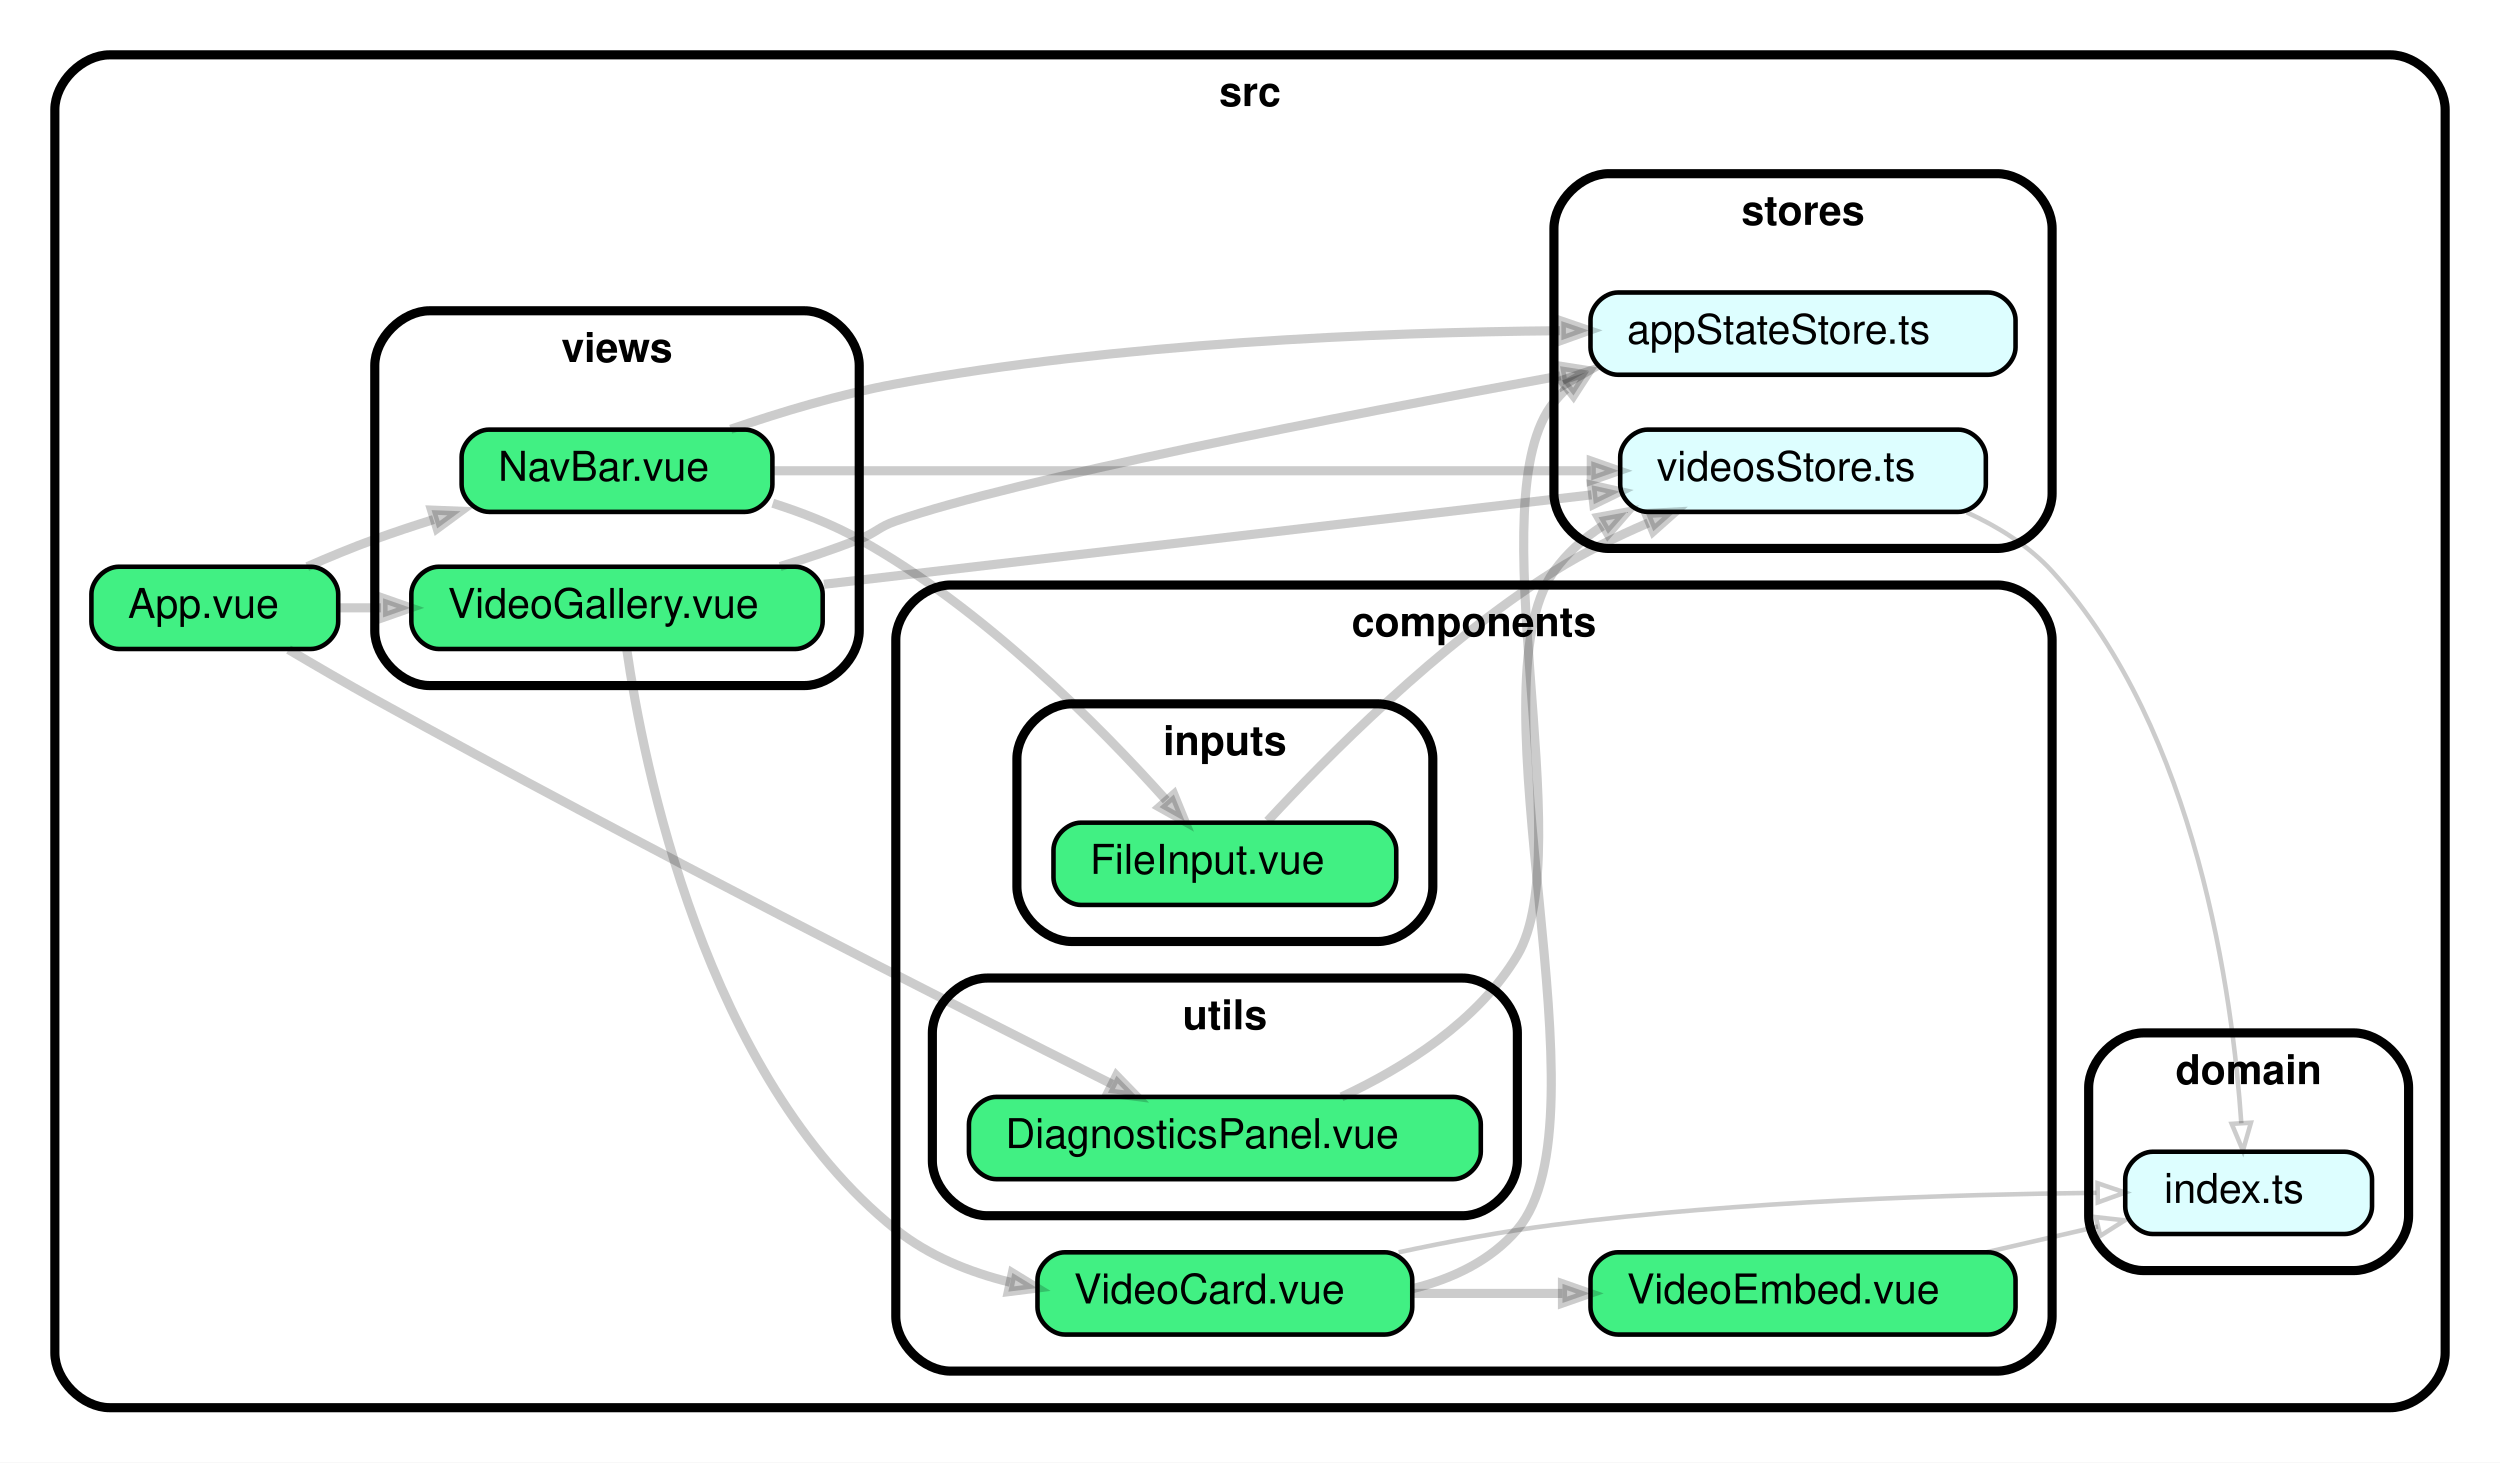
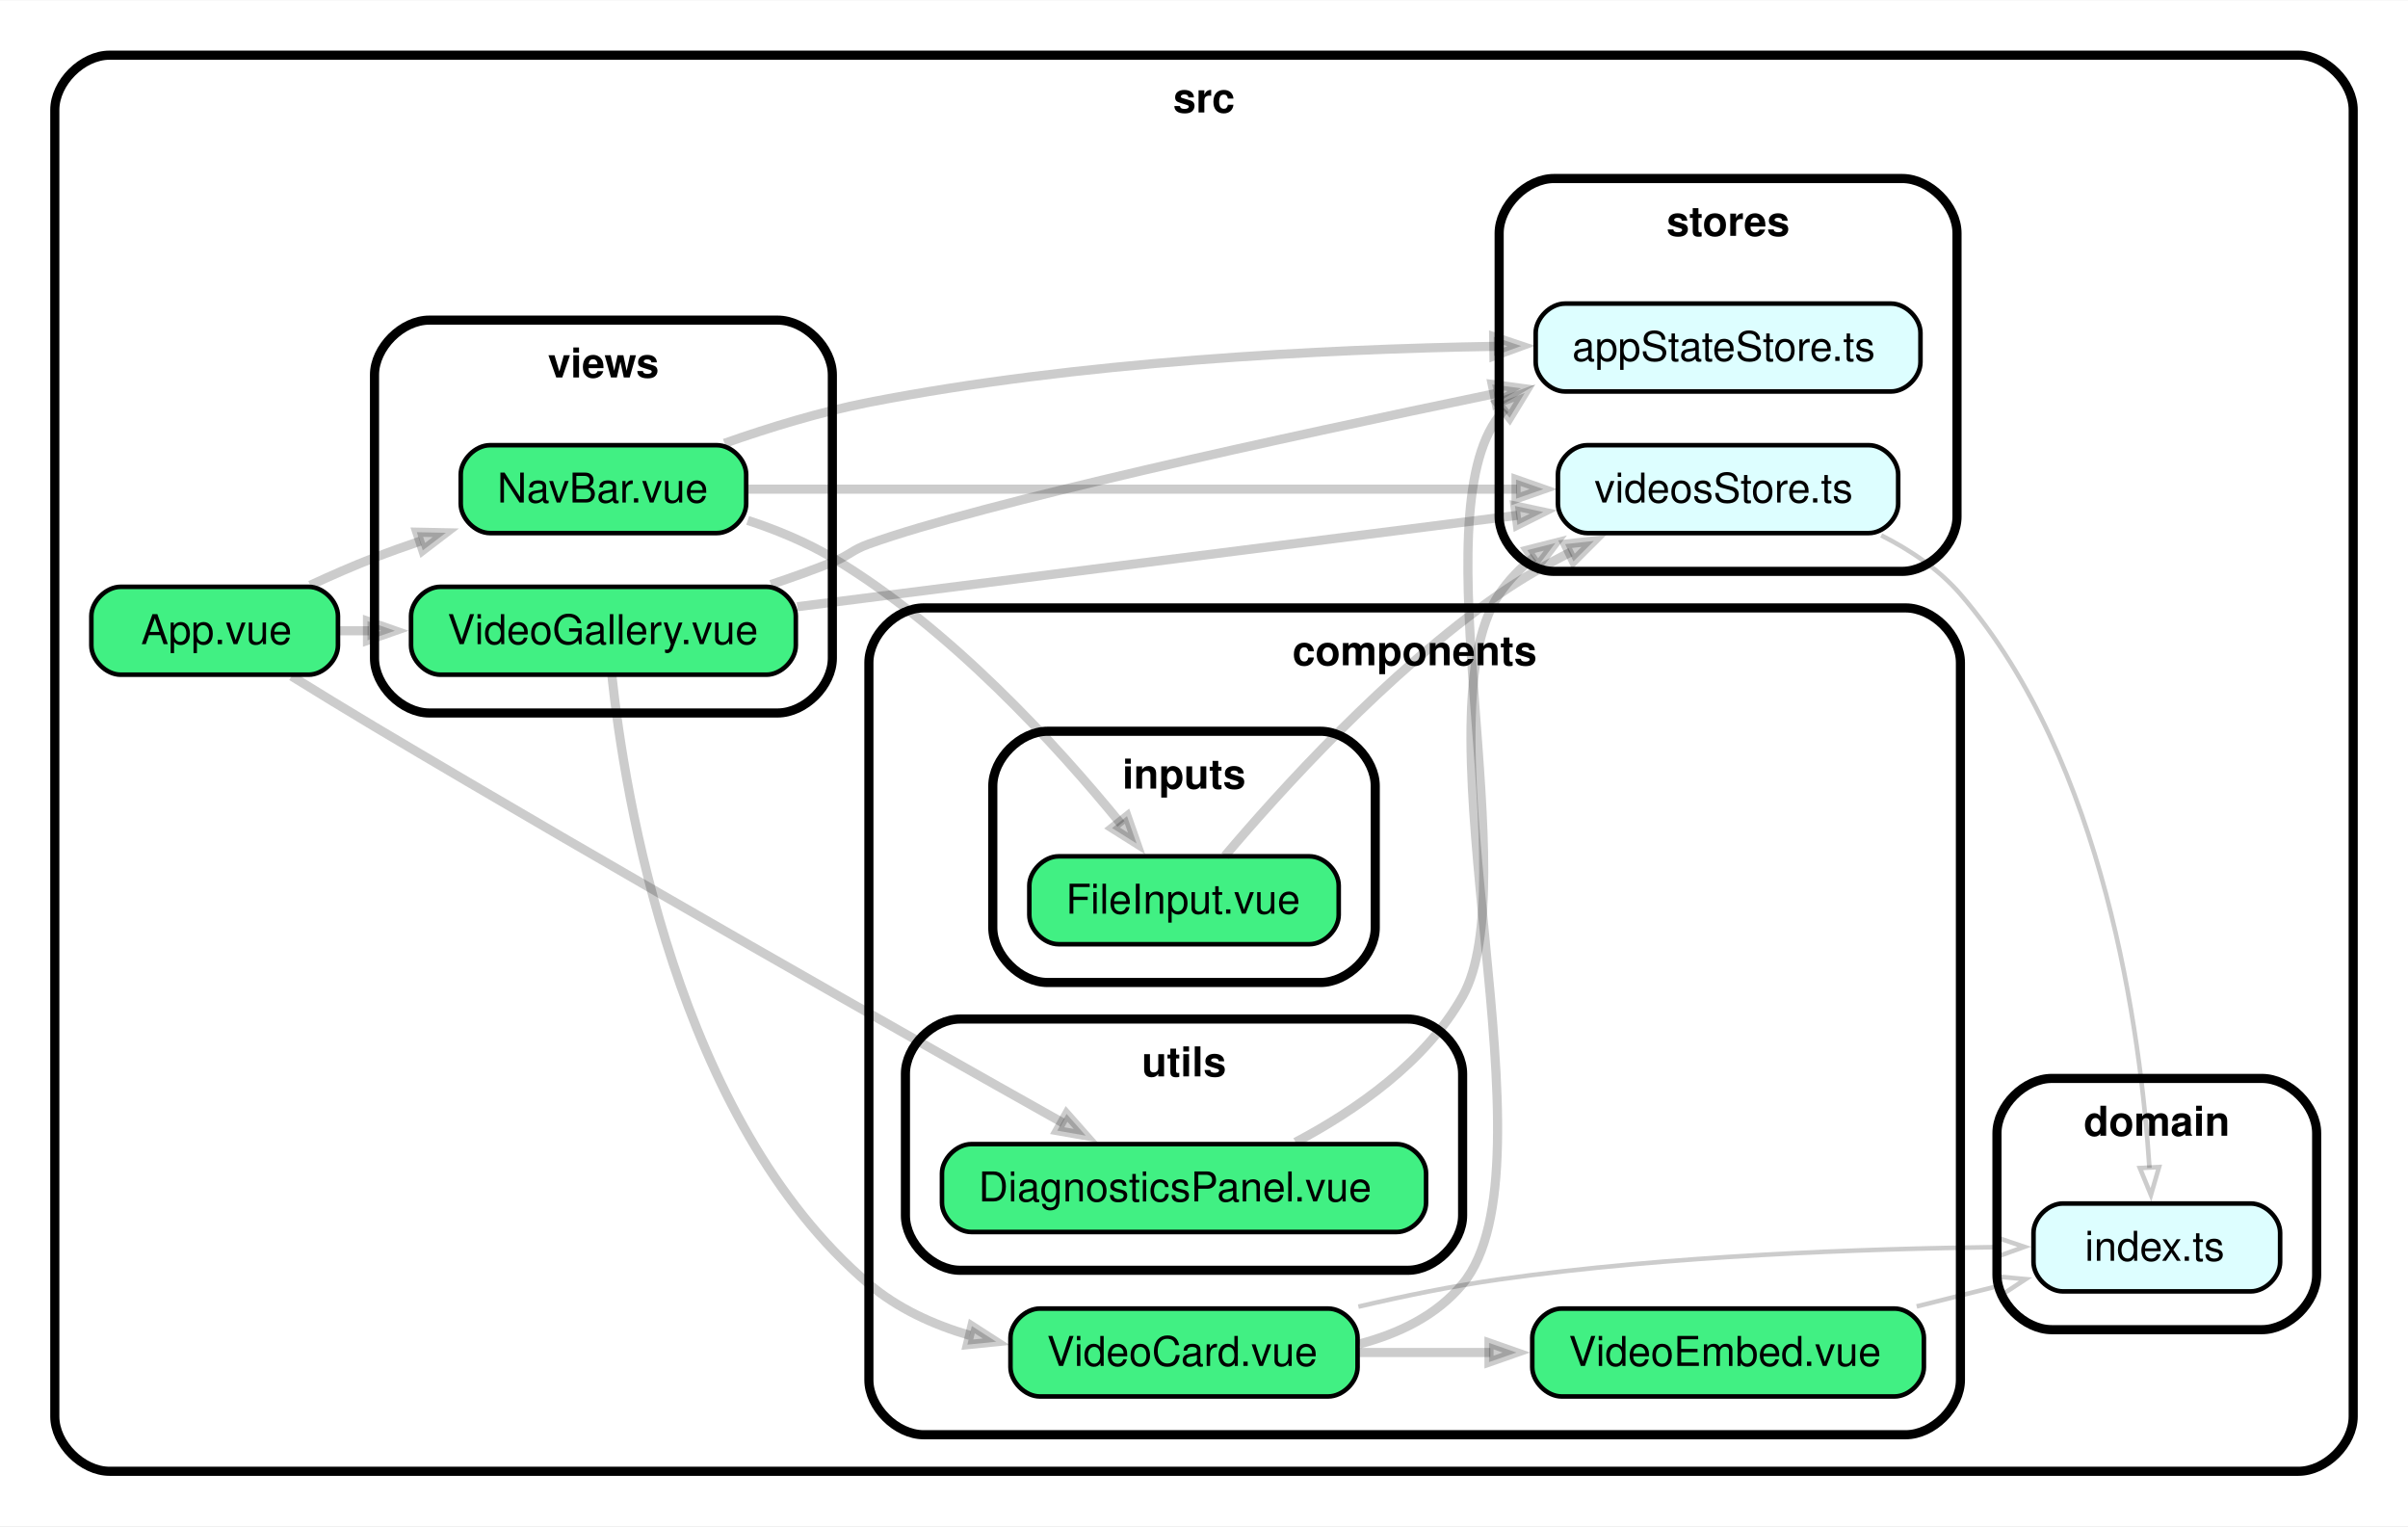
- <svg xmlns="http://www.w3.org/2000/svg" xmlns:xlink="http://www.w3.org/1999/xlink" width="547pt" height="320pt" viewBox="0.00 0.00 547.00 320.00">
-   <g id="graph0" class="graph" transform="scale(1 1) rotate(0) translate(4 316)">
-     <polygon fill="white" stroke="transparent" points="-4,4 -4,-316 543,-316 543,4 -4,4" />
+ <svg xmlns="http://www.w3.org/2000/svg" xmlns:xlink="http://www.w3.org/1999/xlink" width="527pt" height="334pt" viewBox="0.00 0.00 527.25 334.00">
+   <g id="graph0" class="graph" transform="scale(1 1) rotate(0) translate(4 330)">
+     <polygon fill="white" stroke="none" points="-4,4 -4,-330 523.25,-330 523.25,4 -4,4" />
    <g id="clust1" class="cluster">
-       <path fill="#ffffff" stroke="black" stroke-width="2" d="M20,-8C20,-8 519,-8 519,-8 525,-8 531,-14 531,-20 531,-20 531,-292 531,-292 531,-298 525,-304 519,-304 519,-304 20,-304 20,-304 14,-304 8,-298 8,-292 8,-292 8,-20 8,-20 8,-14 14,-8 20,-8" />
-       <text text-anchor="middle" x="269.5" y="-292.8" font-family="Helvetica,sans-Serif" font-weight="bold" font-size="9.00">src</text>
+       <path fill="#ffffff" stroke="black" stroke-width="2" d="M20,-8C20,-8 499.25,-8 499.25,-8 505.25,-8 511.25,-14 511.25,-20 511.25,-20 511.25,-306 511.25,-306 511.25,-312 505.25,-318 499.25,-318 499.25,-318 20,-318 20,-318 14,-318 8,-312 8,-306 8,-306 8,-20 8,-20 8,-14 14,-8 20,-8" />
+       <text text-anchor="middle" x="259.62" y="-305.45" font-family="Helvetica,sans-Serif" font-weight="bold" font-size="9.00">src</text>
+     </g>
+     <g id="clust5" class="cluster">
+       <path fill="#ffffff" stroke="black" stroke-width="2" d="M445.25,-39C445.25,-39 491.25,-39 491.25,-39 497.25,-39 503.25,-45 503.25,-51 503.25,-51 503.25,-82 503.25,-82 503.25,-88 497.25,-94 491.25,-94 491.25,-94 445.25,-94 445.25,-94 439.25,-94 433.25,-88 433.25,-82 433.25,-82 433.25,-51 433.25,-51 433.25,-45 439.25,-39 445.25,-39" />
+       <text text-anchor="middle" x="468.25" y="-81.45" font-family="Helvetica,sans-Serif" font-weight="bold" font-size="9.00">domain</text>
    </g>
    <g id="clust2" class="cluster">
-       <path fill="#ffffff" stroke="black" stroke-width="2" d="M204,-16C204,-16 433,-16 433,-16 439,-16 445,-22 445,-28 445,-28 445,-176 445,-176 445,-182 439,-188 433,-188 433,-188 204,-188 204,-188 198,-188 192,-182 192,-176 192,-176 192,-28 192,-28 192,-22 198,-16 204,-16" />
-       <text text-anchor="middle" x="318.5" y="-176.8" font-family="Helvetica,sans-Serif" font-weight="bold" font-size="9.00">components</text>
+       <path fill="#ffffff" stroke="black" stroke-width="2" d="M198.25,-16C198.25,-16 413.25,-16 413.25,-16 419.25,-16 425.25,-22 425.25,-28 425.25,-28 425.25,-185 425.25,-185 425.25,-191 419.25,-197 413.25,-197 413.25,-197 198.25,-197 198.25,-197 192.25,-197 186.25,-191 186.25,-185 186.25,-185 186.25,-28 186.25,-28 186.25,-22 192.25,-16 198.25,-16" />
+       <text text-anchor="middle" x="305.75" y="-184.45" font-family="Helvetica,sans-Serif" font-weight="bold" font-size="9.00">components</text>
    </g>
    <g id="clust3" class="cluster">
-       <path fill="#ffffff" stroke="black" stroke-width="2" d="M230.5,-110C230.5,-110 297.5,-110 297.5,-110 303.5,-110 309.5,-116 309.5,-122 309.5,-122 309.5,-150 309.5,-150 309.5,-156 303.5,-162 297.5,-162 297.5,-162 230.5,-162 230.5,-162 224.5,-162 218.5,-156 218.5,-150 218.5,-150 218.5,-122 218.5,-122 218.5,-116 224.5,-110 230.5,-110" />
-       <text text-anchor="middle" x="264" y="-150.8" font-family="Helvetica,sans-Serif" font-weight="bold" font-size="9.00">inputs</text>
+       <path fill="#ffffff" stroke="black" stroke-width="2" d="M225.38,-115C225.38,-115 285.12,-115 285.12,-115 291.12,-115 297.12,-121 297.12,-127 297.12,-127 297.12,-158 297.12,-158 297.12,-164 291.12,-170 285.12,-170 285.12,-170 225.38,-170 225.38,-170 219.38,-170 213.38,-164 213.38,-158 213.38,-158 213.38,-127 213.38,-127 213.38,-121 219.38,-115 225.38,-115" />
+       <text text-anchor="middle" x="255.25" y="-157.45" font-family="Helvetica,sans-Serif" font-weight="bold" font-size="9.00">inputs</text>
    </g>
    <g id="clust4" class="cluster">
-       <path fill="#ffffff" stroke="black" stroke-width="2" d="M212,-50C212,-50 316,-50 316,-50 322,-50 328,-56 328,-62 328,-62 328,-90 328,-90 328,-96 322,-102 316,-102 316,-102 212,-102 212,-102 206,-102 200,-96 200,-90 200,-90 200,-62 200,-62 200,-56 206,-50 212,-50" />
-       <text text-anchor="middle" x="264" y="-90.8" font-family="Helvetica,sans-Serif" font-weight="bold" font-size="9.00">utils</text>
-     </g>
-     <g id="clust5" class="cluster">
-       <path fill="#ffffff" stroke="black" stroke-width="2" d="M465,-38C465,-38 511,-38 511,-38 517,-38 523,-44 523,-50 523,-50 523,-78 523,-78 523,-84 517,-90 511,-90 511,-90 465,-90 465,-90 459,-90 453,-84 453,-78 453,-78 453,-50 453,-50 453,-44 459,-38 465,-38" />
-       <text text-anchor="middle" x="488" y="-78.8" font-family="Helvetica,sans-Serif" font-weight="bold" font-size="9.00">domain</text>
+       <path fill="#ffffff" stroke="black" stroke-width="2" d="M206.25,-52C206.25,-52 304.25,-52 304.25,-52 310.25,-52 316.25,-58 316.25,-64 316.25,-64 316.25,-95 316.25,-95 316.25,-101 310.25,-107 304.25,-107 304.25,-107 206.25,-107 206.25,-107 200.25,-107 194.25,-101 194.25,-95 194.25,-95 194.25,-64 194.25,-64 194.25,-58 200.25,-52 206.25,-52" />
+       <text text-anchor="middle" x="255.25" y="-94.45" font-family="Helvetica,sans-Serif" font-weight="bold" font-size="9.00">utils</text>
    </g>
    <g id="clust6" class="cluster">
-       <path fill="#ffffff" stroke="black" stroke-width="2" d="M348,-196C348,-196 433,-196 433,-196 439,-196 445,-202 445,-208 445,-208 445,-266 445,-266 445,-272 439,-278 433,-278 433,-278 348,-278 348,-278 342,-278 336,-272 336,-266 336,-266 336,-208 336,-208 336,-202 342,-196 348,-196" />
-       <text text-anchor="middle" x="390.5" y="-266.8" font-family="Helvetica,sans-Serif" font-weight="bold" font-size="9.00">stores</text>
+       <path fill="#ffffff" stroke="black" stroke-width="2" d="M336.25,-205C336.25,-205 412.5,-205 412.5,-205 418.5,-205 424.5,-211 424.5,-217 424.5,-217 424.5,-279 424.5,-279 424.5,-285 418.5,-291 412.5,-291 412.5,-291 336.25,-291 336.25,-291 330.25,-291 324.25,-285 324.25,-279 324.25,-279 324.25,-217 324.25,-217 324.25,-211 330.25,-205 336.25,-205" />
+       <text text-anchor="middle" x="374.38" y="-278.45" font-family="Helvetica,sans-Serif" font-weight="bold" font-size="9.00">stores</text>
    </g>
    <g id="clust7" class="cluster">
-       <path fill="#ffffff" stroke="black" stroke-width="2" d="M90,-166C90,-166 172,-166 172,-166 178,-166 184,-172 184,-178 184,-178 184,-236 184,-236 184,-242 178,-248 172,-248 172,-248 90,-248 90,-248 84,-248 78,-242 78,-236 78,-236 78,-178 78,-178 78,-172 84,-166 90,-166" />
-       <text text-anchor="middle" x="131" y="-236.8" font-family="Helvetica,sans-Serif" font-weight="bold" font-size="9.00">views</text>
+       <path fill="#ffffff" stroke="black" stroke-width="2" d="M90,-174C90,-174 166.25,-174 166.25,-174 172.25,-174 178.25,-180 178.25,-186 178.25,-186 178.25,-248 178.25,-248 178.25,-254 172.25,-260 166.25,-260 166.25,-260 90,-260 90,-260 84,-260 78,-254 78,-248 78,-248 78,-186 78,-186 78,-180 84,-174 90,-174" />
+       <text text-anchor="middle" x="128.12" y="-247.45" font-family="Helvetica,sans-Serif" font-weight="bold" font-size="9.00">views</text>
    </g>
    <g id="node1" class="node">
      <g id="a_node1">
        <a xlink:href="src/App.vue" xlink:title="App.vue">
-           <path fill="#41f083" stroke="black" d="M64,-192C64,-192 22,-192 22,-192 19,-192 16,-189 16,-186 16,-186 16,-180 16,-180 16,-177 19,-174 22,-174 22,-174 64,-174 64,-174 67,-174 70,-177 70,-180 70,-180 70,-186 70,-186 70,-189 67,-192 64,-192" />
-           <text text-anchor="start" x="24" y="-180.8" font-family="Helvetica,sans-Serif" font-size="9.00">App.vue</text>
+           <path fill="#41f083" stroke="black" d="M63.58,-201.62C63.58,-201.62 22.42,-201.62 22.42,-201.62 19.21,-201.62 16,-198.42 16,-195.21 16,-195.21 16,-188.79 16,-188.79 16,-185.58 19.21,-182.38 22.42,-182.38 22.42,-182.38 63.58,-182.38 63.58,-182.38 66.79,-182.38 70,-185.58 70,-188.79 70,-188.79 70,-195.21 70,-195.21 70,-198.42 66.79,-201.62 63.58,-201.62" />
+           <text text-anchor="start" x="26.88" y="-189.07" font-family="Helvetica,sans-Serif" font-size="9.00">App.vue</text>
        </a>
      </g>
    </g>
    <g id="node2" class="node">
      <g id="a_node2">
        <a xlink:href="src/components/utils/DiagnosticsPanel.vue" xlink:title="DiagnosticsPanel.vue">
-           <path fill="#41f083" stroke="black" d="M314,-76C314,-76 214,-76 214,-76 211,-76 208,-73 208,-70 208,-70 208,-64 208,-64 208,-61 211,-58 214,-58 214,-58 314,-58 314,-58 317,-58 320,-61 320,-64 320,-64 320,-70 320,-70 320,-73 317,-76 314,-76" />
-           <text text-anchor="start" x="216" y="-64.8" font-family="Helvetica,sans-Serif" font-size="9.00">DiagnosticsPanel.vue</text>
+           <path fill="#41f083" stroke="black" d="M301.83,-79.62C301.83,-79.62 208.67,-79.62 208.67,-79.62 205.46,-79.62 202.25,-76.42 202.25,-73.21 202.25,-73.21 202.25,-66.79 202.25,-66.79 202.25,-63.58 205.46,-60.38 208.67,-60.38 208.67,-60.38 301.83,-60.38 301.83,-60.38 305.04,-60.38 308.25,-63.58 308.25,-66.79 308.25,-66.79 308.25,-73.21 308.25,-73.21 308.25,-76.42 305.04,-79.62 301.83,-79.62" />
+           <text text-anchor="start" x="210.25" y="-67.08" font-family="Helvetica,sans-Serif" font-size="9.00">DiagnosticsPanel.vue</text>
        </a>
      </g>
    </g>
    <g id="edge1" class="edge">
-       <path fill="none" stroke="#000000" stroke-width="2" stroke-opacity="0.2" d="M59.13,-173.87C64.99,-170.39 71.77,-166.45 78,-163 135.26,-131.33 203.93,-96.5 239.32,-78.78" />
-       <polygon fill="#000000" fill-opacity="0.2" stroke="#000000" stroke-width="2" stroke-opacity="0.2" points="240.28,-80.65 244.71,-76.09 238.41,-76.89 240.28,-80.65" />
+       <path fill="none" stroke="#000000" stroke-width="2" stroke-opacity="0.2" d="M59.85,-182.06C65.55,-178.53 72.04,-174.55 78,-171 131.17,-139.36 194.24,-103.65 228.67,-84.31" />
+       <polygon fill="#000000" fill-opacity="0.2" stroke="#000000" stroke-width="2" stroke-opacity="0.2" points="229.53,-86.23 233.74,-81.47 227.48,-82.57 229.53,-86.23" />
    </g>
    <g id="node3" class="node">
      <g id="a_node3">
        <a xlink:href="src/views/NavBar.vue" xlink:title="NavBar.vue">
-           <path fill="#41f083" stroke="black" d="M159,-222C159,-222 103,-222 103,-222 100,-222 97,-219 97,-216 97,-216 97,-210 97,-210 97,-207 100,-204 103,-204 103,-204 159,-204 159,-204 162,-204 165,-207 165,-210 165,-210 165,-216 165,-216 165,-219 162,-222 159,-222" />
-           <text text-anchor="start" x="105" y="-210.8" font-family="Helvetica,sans-Serif" font-size="9.00">NavBar.vue</text>
+           <path fill="#41f083" stroke="black" d="M152.96,-232.62C152.96,-232.62 103.29,-232.62 103.29,-232.62 100.08,-232.62 96.88,-229.42 96.88,-226.21 96.88,-226.21 96.88,-219.79 96.88,-219.79 96.88,-216.58 100.08,-213.38 103.29,-213.38 103.29,-213.38 152.96,-213.38 152.96,-213.38 156.17,-213.38 159.38,-216.58 159.38,-219.79 159.38,-219.79 159.38,-226.21 159.38,-226.21 159.38,-229.42 156.17,-232.62 152.96,-232.62" />
+           <text text-anchor="start" x="104.88" y="-220.07" font-family="Helvetica,sans-Serif" font-size="9.00">NavBar.vue</text>
        </a>
      </g>
    </g>
    <g id="edge2" class="edge">
-       <path fill="none" stroke="#000000" stroke-width="2" stroke-opacity="0.2" d="M63.23,-192.02C68.01,-194.11 73.15,-196.24 78,-198 82.13,-199.5 86.48,-200.95 90.85,-202.32" />
-       <polygon fill="#000000" fill-opacity="0.2" stroke="#000000" stroke-width="2" stroke-opacity="0.2" points="90.42,-204.39 96.77,-204.14 91.65,-200.37 90.42,-204.39" />
+       <path fill="none" stroke="#000000" stroke-width="2" stroke-opacity="0.2" d="M63.93,-201.96C68.5,-204.08 73.37,-206.22 78,-208 81.23,-209.25 84.61,-210.46 88.02,-211.62" />
+       <polygon fill="#000000" fill-opacity="0.2" stroke="#000000" stroke-width="2" stroke-opacity="0.2" points="87.26,-213.58 93.62,-213.45 88.57,-209.59 87.26,-213.58" />
    </g>
    <g id="node4" class="node">
      <g id="a_node4">
        <a xlink:href="src/views/VideoGallery.vue" xlink:title="VideoGallery.vue">
-           <path fill="#41f083" stroke="black" d="M170,-192C170,-192 92,-192 92,-192 89,-192 86,-189 86,-186 86,-186 86,-180 86,-180 86,-177 89,-174 92,-174 92,-174 170,-174 170,-174 173,-174 176,-177 176,-180 176,-180 176,-186 176,-186 176,-189 173,-192 170,-192" />
-           <text text-anchor="start" x="94" y="-180.8" font-family="Helvetica,sans-Serif" font-size="9.00">VideoGallery.vue</text>
+           <path fill="#41f083" stroke="black" d="M163.83,-201.62C163.83,-201.62 92.42,-201.62 92.42,-201.62 89.21,-201.62 86,-198.42 86,-195.21 86,-195.21 86,-188.79 86,-188.79 86,-185.58 89.21,-182.38 92.42,-182.38 92.42,-182.38 163.83,-182.38 163.83,-182.38 167.04,-182.38 170.25,-185.58 170.25,-188.79 170.25,-188.79 170.25,-195.21 170.25,-195.21 170.25,-198.42 167.04,-201.62 163.83,-201.62" />
+           <text text-anchor="start" x="94" y="-189.07" font-family="Helvetica,sans-Serif" font-size="9.00">VideoGallery.vue</text>
        </a>
      </g>
    </g>
    <g id="edge3" class="edge">
-       <path fill="none" stroke="#000000" stroke-width="2" stroke-opacity="0.2" d="M70.27,-183C73.2,-183 76.26,-183 79.37,-183" />
-       <polygon fill="#000000" fill-opacity="0.2" stroke="#000000" stroke-width="2" stroke-opacity="0.2" points="79.81,-185.1 85.81,-183 79.81,-180.9 79.81,-185.1" />
+       <path fill="none" stroke="#000000" stroke-width="2" stroke-opacity="0.2" d="M70.3,-192C72.42,-192 74.61,-192 76.83,-192" />
+       <polygon fill="#000000" fill-opacity="0.2" stroke="#000000" stroke-width="2" stroke-opacity="0.2" points="76.47,-194.1 82.47,-192 76.47,-189.9 76.47,-194.1" />
    </g>
    <g id="node10" class="node">
      <g id="a_node10">
        <a xlink:href="src/stores/appStateStore.ts" xlink:title="appStateStore.ts">
-           <path fill="#ddfeff" stroke="black" d="M431,-252C431,-252 350,-252 350,-252 347,-252 344,-249 344,-246 344,-246 344,-240 344,-240 344,-237 347,-234 350,-234 350,-234 431,-234 431,-234 434,-234 437,-237 437,-240 437,-240 437,-246 437,-246 437,-249 434,-252 431,-252" />
-           <text text-anchor="start" x="352" y="-240.8" font-family="Helvetica,sans-Serif" font-size="9.00">appStateStore.ts</text>
+           <path fill="#ddfeff" stroke="black" d="M410.08,-263.62C410.08,-263.62 338.67,-263.62 338.67,-263.62 335.46,-263.62 332.25,-260.42 332.25,-257.21 332.25,-257.21 332.25,-250.79 332.25,-250.79 332.25,-247.58 335.46,-244.38 338.67,-244.38 338.67,-244.38 410.08,-244.38 410.08,-244.38 413.29,-244.38 416.5,-247.58 416.5,-250.79 416.5,-250.79 416.5,-257.21 416.5,-257.21 416.5,-260.42 413.29,-263.62 410.08,-263.62" />
+           <text text-anchor="start" x="340.25" y="-251.07" font-family="Helvetica,sans-Serif" font-size="9.00">appStateStore.ts</text>
        </a>
      </g>
    </g>
    <g id="edge9" class="edge">
-       <path fill="none" stroke="#000000" stroke-width="2" stroke-opacity="0.2" d="M289.52,-76C303.29,-82.43 319.4,-92.52 328,-107 341.75,-130.17 319.02,-207.08 336,-228 336.82,-229.01 337.7,-229.96 338.64,-230.84" />
-       <polygon fill="#000000" fill-opacity="0.2" stroke="#000000" stroke-width="2" stroke-opacity="0.2" points="337.7,-232.77 343.72,-234.78 340.27,-229.45 337.7,-232.77" />
+       <path fill="none" stroke="#000000" stroke-width="2" stroke-opacity="0.2" d="M279.67,-80.03C292.81,-86.98 308.16,-97.59 316.25,-112 330.09,-136.66 306.72,-216.81 324.25,-239 324.66,-239.52 325.1,-240.03 325.55,-240.52" />
+       <polygon fill="#000000" fill-opacity="0.2" stroke="#000000" stroke-width="2" stroke-opacity="0.2" points="323.88,-241.87 329.85,-244.04 326.54,-238.62 323.88,-241.87" />
    </g>
    <g id="node8" class="node">
      <g id="a_node8">
        <a xlink:href="src/stores/videosStore.ts" xlink:title="videosStore.ts">
-           <path fill="#ddfeff" stroke="black" d="M424.5,-222C424.5,-222 356.5,-222 356.5,-222 353.5,-222 350.5,-219 350.5,-216 350.5,-216 350.5,-210 350.5,-210 350.5,-207 353.5,-204 356.5,-204 356.5,-204 424.5,-204 424.5,-204 427.5,-204 430.5,-207 430.5,-210 430.5,-210 430.5,-216 430.5,-216 430.5,-219 427.5,-222 424.5,-222" />
-           <text text-anchor="start" x="358.5" y="-210.8" font-family="Helvetica,sans-Serif" font-size="9.00">videosStore.ts</text>
+           <path fill="#ddfeff" stroke="black" d="M405.21,-232.62C405.21,-232.62 343.54,-232.62 343.54,-232.62 340.33,-232.62 337.12,-229.42 337.12,-226.21 337.12,-226.21 337.12,-219.79 337.12,-219.79 337.12,-216.58 340.33,-213.38 343.54,-213.38 343.54,-213.38 405.21,-213.38 405.21,-213.38 408.42,-213.38 411.62,-216.58 411.62,-219.79 411.62,-219.79 411.62,-226.21 411.62,-226.21 411.62,-229.42 408.42,-232.62 405.21,-232.62" />
+           <text text-anchor="start" x="345.12" y="-220.07" font-family="Helvetica,sans-Serif" font-size="9.00">videosStore.ts</text>
        </a>
      </g>
    </g>
    <g id="edge13" class="edge">
-       <path fill="none" stroke="#000000" stroke-width="2" stroke-opacity="0.2" d="M165.14,-213C210.69,-213 292.83,-213 344.08,-213" />
-       <polygon fill="#000000" fill-opacity="0.2" stroke="#000000" stroke-width="2" stroke-opacity="0.2" points="344.17,-215.1 350.17,-213 344.17,-210.9 344.17,-215.1" />
+       <path fill="none" stroke="#000000" stroke-width="2" stroke-opacity="0.2" d="M159.57,-223C201.94,-223 279.03,-223 328.14,-223" />
+       <polygon fill="#000000" fill-opacity="0.2" stroke="#000000" stroke-width="2" stroke-opacity="0.2" points="327.95,-225.1 333.95,-223 327.95,-220.9 327.95,-225.1" />
    </g>
    <g id="node9" class="node">
      <g id="a_node9">
        <a xlink:href="src/components/inputs/FileInput.vue" xlink:title="FileInput.vue">
-           <path fill="#41f083" stroke="black" d="M295.5,-136C295.5,-136 232.5,-136 232.5,-136 229.5,-136 226.5,-133 226.5,-130 226.5,-130 226.5,-124 226.5,-124 226.5,-121 229.5,-118 232.5,-118 232.5,-118 295.5,-118 295.5,-118 298.5,-118 301.5,-121 301.5,-124 301.5,-124 301.5,-130 301.5,-130 301.5,-133 298.5,-136 295.5,-136" />
-           <text text-anchor="start" x="234.5" y="-124.8" font-family="Helvetica,sans-Serif" font-size="9.00">FileInput.vue</text>
+           <path fill="#41f083" stroke="black" d="M282.71,-142.62C282.71,-142.62 227.79,-142.62 227.79,-142.62 224.58,-142.62 221.38,-139.42 221.38,-136.21 221.38,-136.21 221.38,-129.79 221.38,-129.79 221.38,-126.58 224.58,-123.38 227.79,-123.38 227.79,-123.38 282.71,-123.38 282.71,-123.38 285.92,-123.38 289.12,-126.58 289.12,-129.79 289.12,-129.79 289.12,-136.21 289.12,-136.21 289.12,-139.42 285.92,-142.62 282.71,-142.62" />
+           <text text-anchor="start" x="229.38" y="-130.07" font-family="Helvetica,sans-Serif" font-size="9.00">FileInput.vue</text>
        </a>
      </g>
    </g>
    <g id="edge11" class="edge">
-       <path fill="none" stroke="#000000" stroke-width="2" stroke-opacity="0.2" d="M165.08,-205.89C171.57,-203.83 178.17,-201.24 184,-198 211.18,-182.92 236.82,-156.92 251.16,-140.91" />
-       <polygon fill="#000000" fill-opacity="0.2" stroke="#000000" stroke-width="2" stroke-opacity="0.2" points="252.84,-142.18 255.24,-136.29 249.69,-139.4 252.84,-142.18" />
+       <path fill="none" stroke="#000000" stroke-width="2" stroke-opacity="0.2" d="M159.71,-216.16C166.09,-214.06 172.58,-211.38 178.25,-208 204.03,-192.63 227.59,-166.71 241.44,-149.73" />
+       <polygon fill="#000000" fill-opacity="0.2" stroke="#000000" stroke-width="2" stroke-opacity="0.2" points="242.77,-151.42 244.87,-145.42 239.49,-148.81 242.77,-151.42" />
    </g>
    <g id="edge12" class="edge">
-       <path fill="none" stroke="#000000" stroke-width="2" stroke-opacity="0.2" d="M155.88,-222.08C166.74,-225.81 179.86,-229.78 192,-232 240.74,-240.93 297.27,-243.29 337.33,-243.64" />
-       <polygon fill="#000000" fill-opacity="0.2" stroke="#000000" stroke-width="2" stroke-opacity="0.2" points="337.61,-245.75 343.62,-243.69 337.63,-241.55 337.61,-245.75" />
+       <path fill="none" stroke="#000000" stroke-width="2" stroke-opacity="0.2" d="M154.63,-233.04C164.37,-236.46 175.68,-239.94 186.25,-242 232.1,-250.94 285.34,-253.63 323.29,-254.26" />
+       <polygon fill="#000000" fill-opacity="0.2" stroke="#000000" stroke-width="2" stroke-opacity="0.2" points="323.05,-256.36 329.08,-254.34 323.11,-252.16 323.05,-256.36" />
    </g>
    <g id="node5" class="node">
      <g id="a_node5">
        <a xlink:href="src/components/VideoCard.vue" xlink:title="VideoCard.vue">
-           <path fill="#41f083" stroke="black" d="M299,-42C299,-42 229,-42 229,-42 226,-42 223,-39 223,-36 223,-36 223,-30 223,-30 223,-27 226,-24 229,-24 229,-24 299,-24 299,-24 302,-24 305,-27 305,-30 305,-30 305,-36 305,-36 305,-39 302,-42 299,-42" />
-           <text text-anchor="start" x="231" y="-30.8" font-family="Helvetica,sans-Serif" font-size="9.00">VideoCard.vue</text>
+           <path fill="#41f083" stroke="black" d="M286.83,-43.62C286.83,-43.62 223.67,-43.62 223.67,-43.62 220.46,-43.62 217.25,-40.42 217.25,-37.21 217.25,-37.21 217.25,-30.79 217.25,-30.79 217.25,-27.58 220.46,-24.38 223.67,-24.38 223.67,-24.38 286.83,-24.38 286.83,-24.38 290.04,-24.38 293.25,-27.58 293.25,-30.79 293.25,-30.79 293.25,-37.21 293.25,-37.21 293.25,-40.42 290.04,-43.62 286.83,-43.62" />
+           <text text-anchor="start" x="225.25" y="-31.07" font-family="Helvetica,sans-Serif" font-size="9.00">VideoCard.vue</text>
        </a>
      </g>
    </g>
    <g id="edge14" class="edge">
-       <path fill="none" stroke="#000000" stroke-width="2" stroke-opacity="0.2" d="M133.12,-173.99C136.68,-149.36 150.09,-80.54 192,-47 199.16,-41.27 208.01,-37.67 217.01,-35.45" />
-       <polygon fill="#000000" fill-opacity="0.2" stroke="#000000" stroke-width="2" stroke-opacity="0.2" points="217.5,-37.49 222.92,-34.18 216.62,-33.38 217.5,-37.49" />
+       <path fill="none" stroke="#000000" stroke-width="2" stroke-opacity="0.2" d="M129.97,-182.23C132.75,-156.21 144.06,-84.82 186.25,-49 192.54,-43.66 200.32,-40.1 208.34,-37.75" />
+       <polygon fill="#000000" fill-opacity="0.2" stroke="#000000" stroke-width="2" stroke-opacity="0.2" points="208.79,-39.8 214.13,-36.36 207.81,-35.72 208.79,-39.8" />
    </g>
    <g id="edge16" class="edge">
-       <path fill="none" stroke="#000000" stroke-width="2" stroke-opacity="0.2" d="M176.27,-188.16C223.19,-193.62 296.93,-202.22 344.23,-207.73" />
-       <polygon fill="#000000" fill-opacity="0.2" stroke="#000000" stroke-width="2" stroke-opacity="0.2" points="344.24,-209.84 350.44,-208.45 344.72,-205.67 344.24,-209.84" />
+       <path fill="none" stroke="#000000" stroke-width="2" stroke-opacity="0.2" d="M170.56,-197.26C214.32,-202.81 283.12,-211.54 328.24,-217.27" />
+       <polygon fill="#000000" fill-opacity="0.2" stroke="#000000" stroke-width="2" stroke-opacity="0.2" points="327.71,-219.32 333.93,-217.99 328.24,-215.15 327.71,-219.32" />
    </g>
    <g id="edge15" class="edge">
-       <path fill="none" stroke="#000000" stroke-width="2" stroke-opacity="0.2" d="M166.7,-192.05C172.54,-193.85 178.49,-195.85 184,-198 187.7,-199.45 188.24,-200.7 192,-202 218.33,-211.14 288.29,-224.77 337.43,-233.77" />
-       <polygon fill="#000000" fill-opacity="0.2" stroke="#000000" stroke-width="2" stroke-opacity="0.2" points="337.33,-235.88 343.61,-234.9 338.09,-231.75 337.33,-235.88" />
+       <path fill="none" stroke="#000000" stroke-width="2" stroke-opacity="0.2" d="M164.79,-202.12C169.36,-203.64 173.94,-205.28 178.25,-207 181.94,-208.47 182.51,-209.66 186.25,-211 211.08,-219.92 276.75,-234.25 323.26,-243.89" />
+       <polygon fill="#000000" fill-opacity="0.2" stroke="#000000" stroke-width="2" stroke-opacity="0.2" points="322.73,-245.92 329.04,-245.08 323.58,-241.81 322.73,-245.92" />
    </g>
    <g id="node6" class="node">
      <g id="a_node6">
        <a xlink:href="src/components/VideoEmbed.vue" xlink:title="VideoEmbed.vue">
-           <path fill="#41f083" stroke="black" d="M431,-42C431,-42 350,-42 350,-42 347,-42 344,-39 344,-36 344,-36 344,-30 344,-30 344,-27 347,-24 350,-24 350,-24 431,-24 431,-24 434,-24 437,-27 437,-30 437,-30 437,-36 437,-36 437,-39 434,-42 431,-42" />
-           <text text-anchor="start" x="352" y="-30.8" font-family="Helvetica,sans-Serif" font-size="9.00">VideoEmbed.vue</text>
+           <path fill="#41f083" stroke="black" d="M410.83,-43.62C410.83,-43.62 337.92,-43.62 337.92,-43.62 334.71,-43.62 331.5,-40.42 331.5,-37.21 331.5,-37.21 331.5,-30.79 331.5,-30.79 331.5,-27.58 334.71,-24.38 337.92,-24.38 337.92,-24.38 410.83,-24.38 410.83,-24.38 414.04,-24.38 417.25,-27.58 417.25,-30.79 417.25,-30.79 417.25,-37.21 417.25,-37.21 417.25,-40.42 414.04,-43.62 410.83,-43.62" />
+           <text text-anchor="start" x="339.5" y="-31.07" font-family="Helvetica,sans-Serif" font-size="9.00">VideoEmbed.vue</text>
        </a>
      </g>
    </g>
    <g id="edge4" class="edge">
-       <path fill="none" stroke="#000000" stroke-width="2" stroke-opacity="0.2" d="M305.08,-33C315.51,-33 326.91,-33 337.85,-33" />
-       <polygon fill="#000000" fill-opacity="0.2" stroke="#000000" stroke-width="2" stroke-opacity="0.2" points="337.87,-35.1 343.87,-33 337.87,-30.9 337.87,-35.1" />
+       <path fill="none" stroke="#000000" stroke-width="2" stroke-opacity="0.2" d="M293.63,-34C302.75,-34 312.67,-34 322.31,-34" />
+       <polygon fill="#000000" fill-opacity="0.2" stroke="#000000" stroke-width="2" stroke-opacity="0.2" points="322.03,-36.1 328.03,-34 322.03,-31.9 322.03,-36.1" />
    </g>
    <g id="node7" class="node">
      <g id="a_node7">
        <a xlink:href="src/domain/index.ts" xlink:title="index.ts">
-           <path fill="#ddfeff" stroke="black" d="M509,-64C509,-64 467,-64 467,-64 464,-64 461,-61 461,-58 461,-58 461,-52 461,-52 461,-49 464,-46 467,-46 467,-46 509,-46 509,-46 512,-46 515,-49 515,-52 515,-52 515,-58 515,-58 515,-61 512,-64 509,-64" />
-           <text text-anchor="start" x="469.5" y="-52.8" font-family="Helvetica,sans-Serif" font-size="9.00">index.ts</text>
+           <path fill="#ddfeff" stroke="black" d="M488.83,-66.62C488.83,-66.62 447.67,-66.62 447.67,-66.62 444.46,-66.62 441.25,-63.42 441.25,-60.21 441.25,-60.21 441.25,-53.79 441.25,-53.79 441.25,-50.58 444.46,-47.38 447.67,-47.38 447.67,-47.38 488.83,-47.38 488.83,-47.38 492.04,-47.38 495.25,-50.58 495.25,-53.79 495.25,-53.79 495.25,-60.21 495.25,-60.21 495.25,-63.42 492.04,-66.62 488.83,-66.62" />
+           <text text-anchor="start" x="452.5" y="-54.08" font-family="Helvetica,sans-Serif" font-size="9.00">index.ts</text>
        </a>
      </g>
    </g>
    <g id="edge5" class="edge">
-       <path fill="none" stroke="#000000" stroke-opacity="0.2" d="M302.02,-42C312.91,-44.33 324.88,-46.58 336,-48 376.71,-53.21 424.03,-54.67 454.69,-55.01" />
-       <polygon fill="none" stroke="#000000" stroke-opacity="0.2" points="454.95,-57.11 460.97,-55.07 454.99,-52.91 454.95,-57.11" />
+       <path fill="none" stroke="#000000" stroke-opacity="0.2" d="M293.43,-44.04C303.37,-46.37 314.16,-48.58 324.25,-50 361.3,-55.22 404.23,-56.72 433.31,-57.07" />
+       <polygon fill="none" stroke="#000000" stroke-opacity="0.2" points="433.23,-59.17 439.24,-57.13 433.26,-54.97 433.23,-59.17" />
    </g>
    <g id="edge6" class="edge">
-       <path fill="none" stroke="#000000" stroke-width="2" stroke-opacity="0.2" d="M305.16,-34.06C313.87,-36.24 322.2,-40.17 328,-47 348.74,-71.43 317.43,-164.88 336,-191 338.82,-194.97 342.5,-198.23 346.6,-200.9" />
-       <polygon fill="#000000" fill-opacity="0.2" stroke="#000000" stroke-width="2" stroke-opacity="0.2" points="345.74,-202.82 351.99,-203.97 347.82,-199.18 345.74,-202.82" />
+       <path fill="none" stroke="#000000" stroke-width="2" stroke-opacity="0.2" d="M293.65,-35.87C302.28,-38.13 310.58,-42.12 316.25,-49 337.62,-74.93 305.47,-172.13 324.25,-200 326.32,-203.08 328.92,-205.75 331.83,-208.07" />
+       <polygon fill="#000000" fill-opacity="0.2" stroke="#000000" stroke-width="2" stroke-opacity="0.2" points="330.41,-209.65 336.57,-211.21 332.72,-206.14 330.41,-209.65" />
    </g>
    <g id="edge7" class="edge">
-       <path fill="none" stroke="#000000" stroke-opacity="0.2" d="M430.62,-42.01C438.75,-43.88 447.22,-45.84 455.05,-47.64" />
-       <polygon fill="none" stroke="#000000" stroke-opacity="0.2" points="454.58,-49.69 460.9,-48.99 455.53,-45.59 454.58,-49.69" />
+       <path fill="none" stroke="#000000" stroke-opacity="0.2" d="M415.67,-44.09C421.71,-45.6 427.87,-47.14 433.75,-48.61" />
+       <polygon fill="none" stroke="#000000" stroke-opacity="0.2" points="433.2,-50.64 439.53,-50.06 434.22,-46.57 433.2,-50.64" />
    </g>
    <g id="edge10" class="edge">
-       <path fill="none" stroke="#000000" stroke-opacity="0.2" d="M426.3,-203.9C433.23,-200.75 439.92,-196.56 445,-191 476.78,-156.2 484.52,-97.77 486.4,-70.24" />
-       <polygon fill="none" stroke="#000000" stroke-opacity="0.2" points="488.5,-70.35 486.75,-64.24 484.3,-70.1 488.5,-70.35" />
+       <path fill="none" stroke="#000000" stroke-opacity="0.2" d="M407.91,-212.88C414.36,-209.63 420.58,-205.41 425.25,-200 456.93,-163.3 464.74,-103.71 466.64,-74.4" />
+       <polygon fill="none" stroke="#000000" stroke-opacity="0.2" points="468.74,-74.6 466.96,-68.5 464.54,-74.38 468.74,-74.6" />
    </g>
    <g id="edge8" class="edge">
-       <path fill="none" stroke="#000000" stroke-width="2" stroke-opacity="0.2" d="M273.37,-136.36C285.89,-149.91 310.72,-175.09 336,-191 342.37,-195.01 349.61,-198.56 356.64,-201.58" />
-       <polygon fill="#000000" fill-opacity="0.2" stroke="#000000" stroke-width="2" stroke-opacity="0.2" points="356.14,-203.64 362.49,-203.98 357.74,-199.76 356.14,-203.64" />
+       <path fill="none" stroke="#000000" stroke-width="2" stroke-opacity="0.2" d="M264.2,-142.7C276.09,-156.76 299.76,-182.96 324.25,-200 329.08,-203.36 334.48,-206.45 339.88,-209.2" />
+       <polygon fill="#000000" fill-opacity="0.2" stroke="#000000" stroke-width="2" stroke-opacity="0.2" points="338.69,-210.96 345.01,-211.67 340.51,-207.18 338.69,-210.96" />
    </g>
  </g>
</svg>
